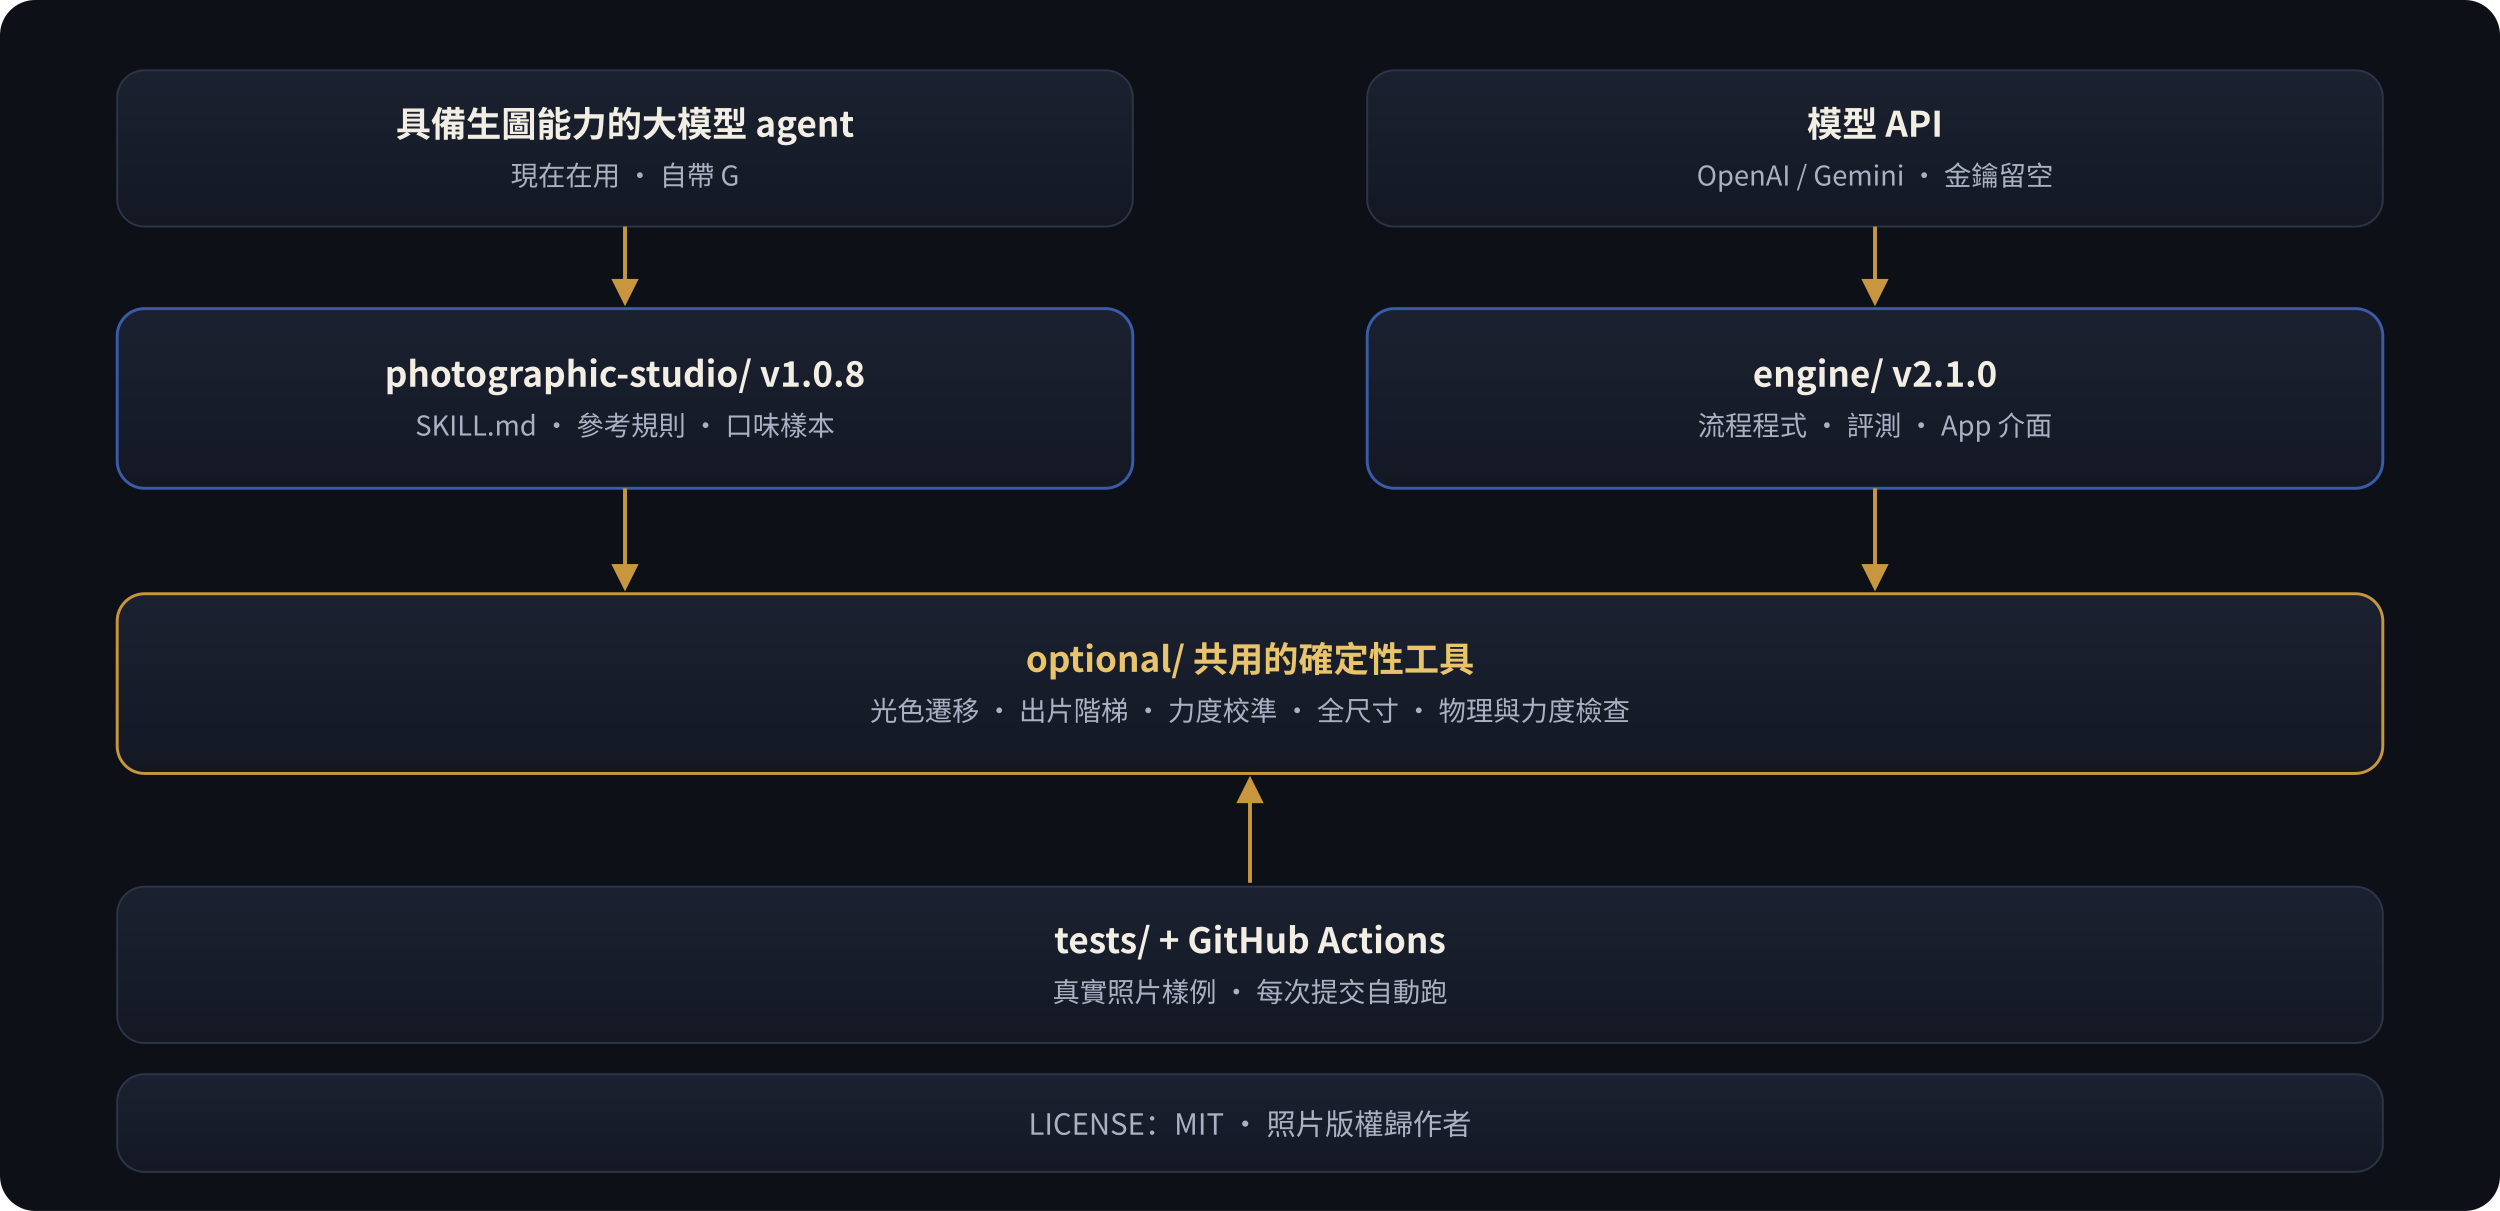
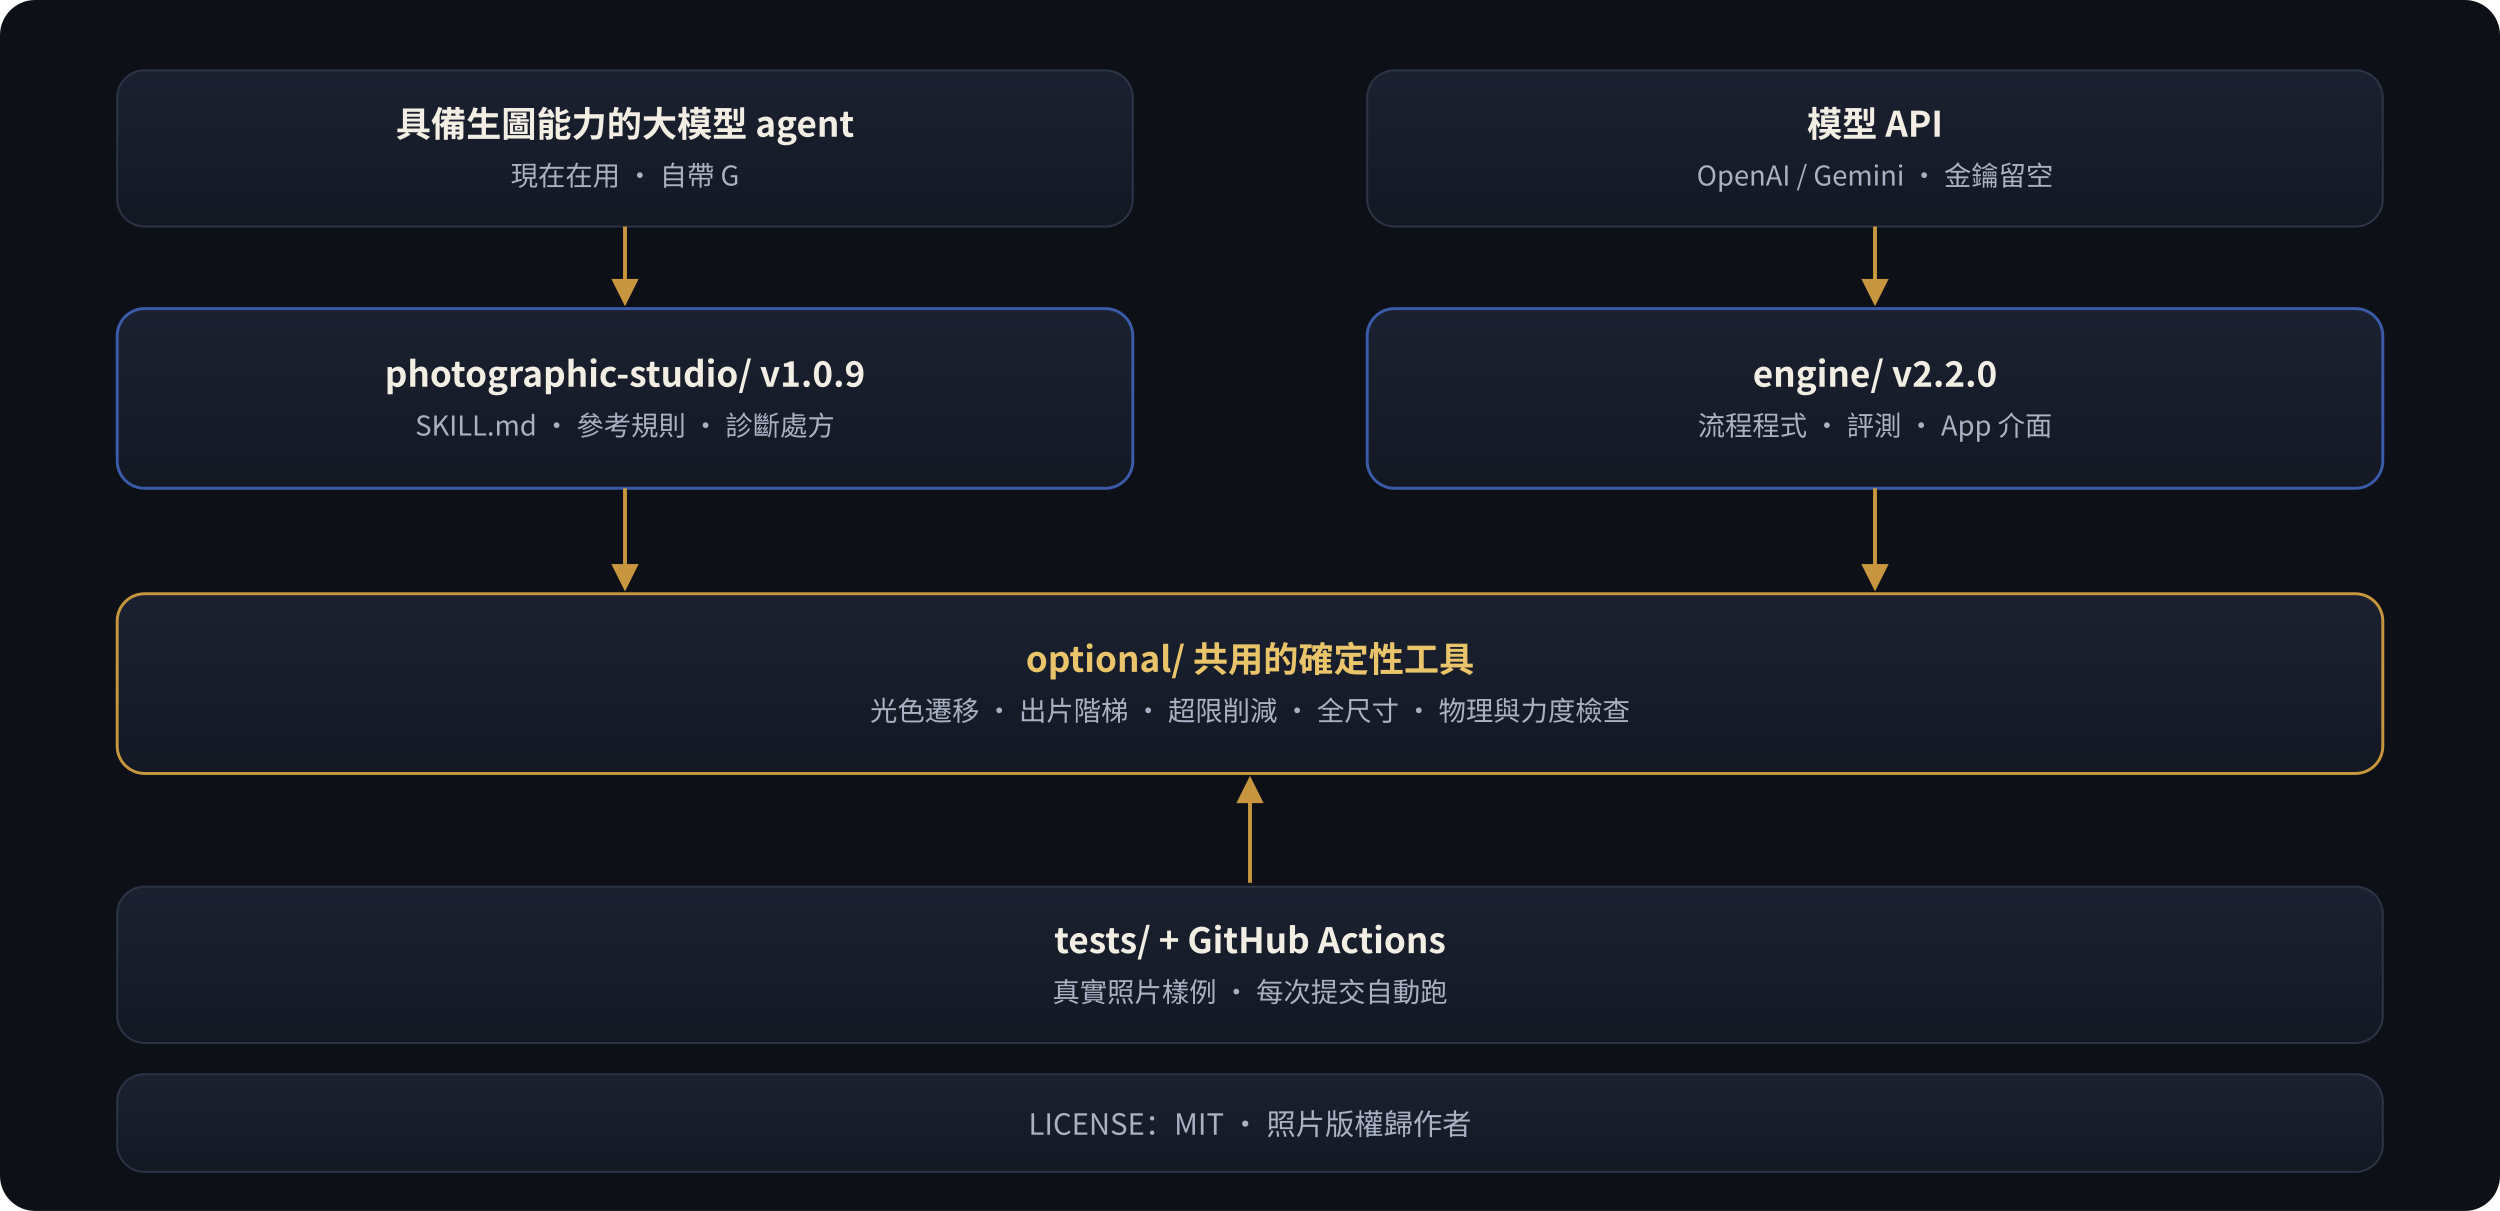
<svg xmlns="http://www.w3.org/2000/svg" width="1280" height="620" viewBox="0 0 1280 620">
  <defs>
    <linearGradient id="card" x1="0" y1="0" x2="0" y2="1">
      <stop offset="0" stop-color="#1b2130" />
      <stop offset="1" stop-color="#131823" />
    </linearGradient>
    <marker id="arr" viewBox="0 0 10 10" refX="8" refY="5" markerWidth="7" markerHeight="7" orient="auto">
      <path d="M0,0 L10,5 L0,10 z" fill="#c8963e" />
    </marker>
  </defs>
  <rect width="1280" height="620" rx="18" fill="#0d1017" />
  <g font-family="'PingFang SC','Noto Sans CJK SC','Microsoft YaHei',sans-serif">
    <rect x="60" y="36" width="520" height="80" rx="14" fill="url(#card)" stroke="#2c3446" stroke-width="1" />
    <text x="320.0" y="70.0" text-anchor="middle" font-size="18" font-weight="600" fill="#f3eee4">具備生圖能力的大模型 agent</text>
    <text x="320.0" y="95.0" text-anchor="middle" font-size="14" fill="#a9b1c3">現在在用 · 自帶 G</text>
    <rect x="700" y="36" width="520" height="80" rx="14" fill="url(#card)" stroke="#2c3446" stroke-width="1" />
    <text x="960.0" y="70.0" text-anchor="middle" font-size="18" font-weight="600" fill="#f3eee4">模型 API</text>
    <text x="960.0" y="95.0" text-anchor="middle" font-size="14" fill="#a9b1c3">OpenAI / Gemini · 金鑰留空</text>
    <line x1="320" y1="116" x2="320" y2="154" stroke="#c8963e" stroke-width="2" marker-end="url(#arr)" />
    <line x1="960" y1="116" x2="960" y2="154" stroke="#c8963e" stroke-width="2" marker-end="url(#arr)" />
    <rect x="60" y="158" width="520" height="92" rx="14" fill="url(#card)" stroke="#3a5ba8" stroke-width="1.5" />
-     <text x="320.0" y="198.0" text-anchor="middle" font-size="18" font-weight="600" fill="#f3eee4">photographic-studio/  v1.0.8</text>
-     <text x="320.0" y="223.0" text-anchor="middle" font-size="14" fill="#a9b1c3">SKILL.md · 參考規則 · 口味樣本</text>
+     <text x="320.0" y="198.0" text-anchor="middle" font-size="18" font-weight="600" fill="#f3eee4">photographic-studio/  v1.0.9</text>
+     <text x="320.0" y="223.0" text-anchor="middle" font-size="14" fill="#a9b1c3">SKILL.md · 參考規則 · 診斷處方</text>
    <rect x="700" y="158" width="520" height="92" rx="14" fill="url(#card)" stroke="#3a5ba8" stroke-width="1.5" />
-     <text x="960.0" y="198.0" text-anchor="middle" font-size="18" font-weight="600" fill="#f3eee4">engine/  v2.1.0</text>
+     <text x="960.0" y="198.0" text-anchor="middle" font-size="18" font-weight="600" fill="#f3eee4">engine/  v2.2.0</text>
    <text x="960.0" y="223.0" text-anchor="middle" font-size="14" fill="#a9b1c3">流程程式 · 評測 · App 介面</text>
    <line x1="320" y1="250" x2="320" y2="300" stroke="#c8963e" stroke-width="2" marker-end="url(#arr)" />
    <line x1="960" y1="250" x2="960" y2="300" stroke="#c8963e" stroke-width="2" marker-end="url(#arr)" />
    <rect x="60" y="304" width="1160" height="92" rx="14" fill="url(#card)" stroke="#c8963e" stroke-width="1.5" />
    <text x="640.0" y="344.0" text-anchor="middle" font-size="18" font-weight="600" fill="#e9c46a">optional/  共用的確定性工具</text>
-     <text x="640.0" y="369.0" text-anchor="middle" font-size="14" fill="#a9b1c3">光色遷移 · 出片階梯 · 力度校準 · 全尺寸 · 物理與力度檢查</text>
+     <text x="640.0" y="369.0" text-anchor="middle" font-size="14" fill="#a9b1c3">光色遷移 · 出片階梯 · 超限削減 · 全尺寸 · 物理與力度檢查</text>
    <line x1="640" y1="452" x2="640" y2="400" stroke="#c8963e" stroke-width="2" marker-end="url(#arr)" />
    <rect x="60" y="454" width="1160" height="80" rx="14" fill="url(#card)" stroke="#2c3446" stroke-width="1" />
    <text x="640.0" y="488.0" text-anchor="middle" font-size="18" font-weight="600" fill="#f3eee4">tests/ + GitHub Actions</text>
    <text x="640.0" y="513.0" text-anchor="middle" font-size="14" fill="#a9b1c3">真實照片樣例 · 每次提交自動跑</text>
    <rect x="60" y="550" width="1160" height="50" rx="14" fill="url(#card)" stroke="#2c3446" stroke-width="1" />
    <text x="640.0" y="581.0" text-anchor="middle" font-size="15" fill="#a9b1c3">LICENSE：MIT · 照片版權歸作者</text>
  </g>
</svg>
